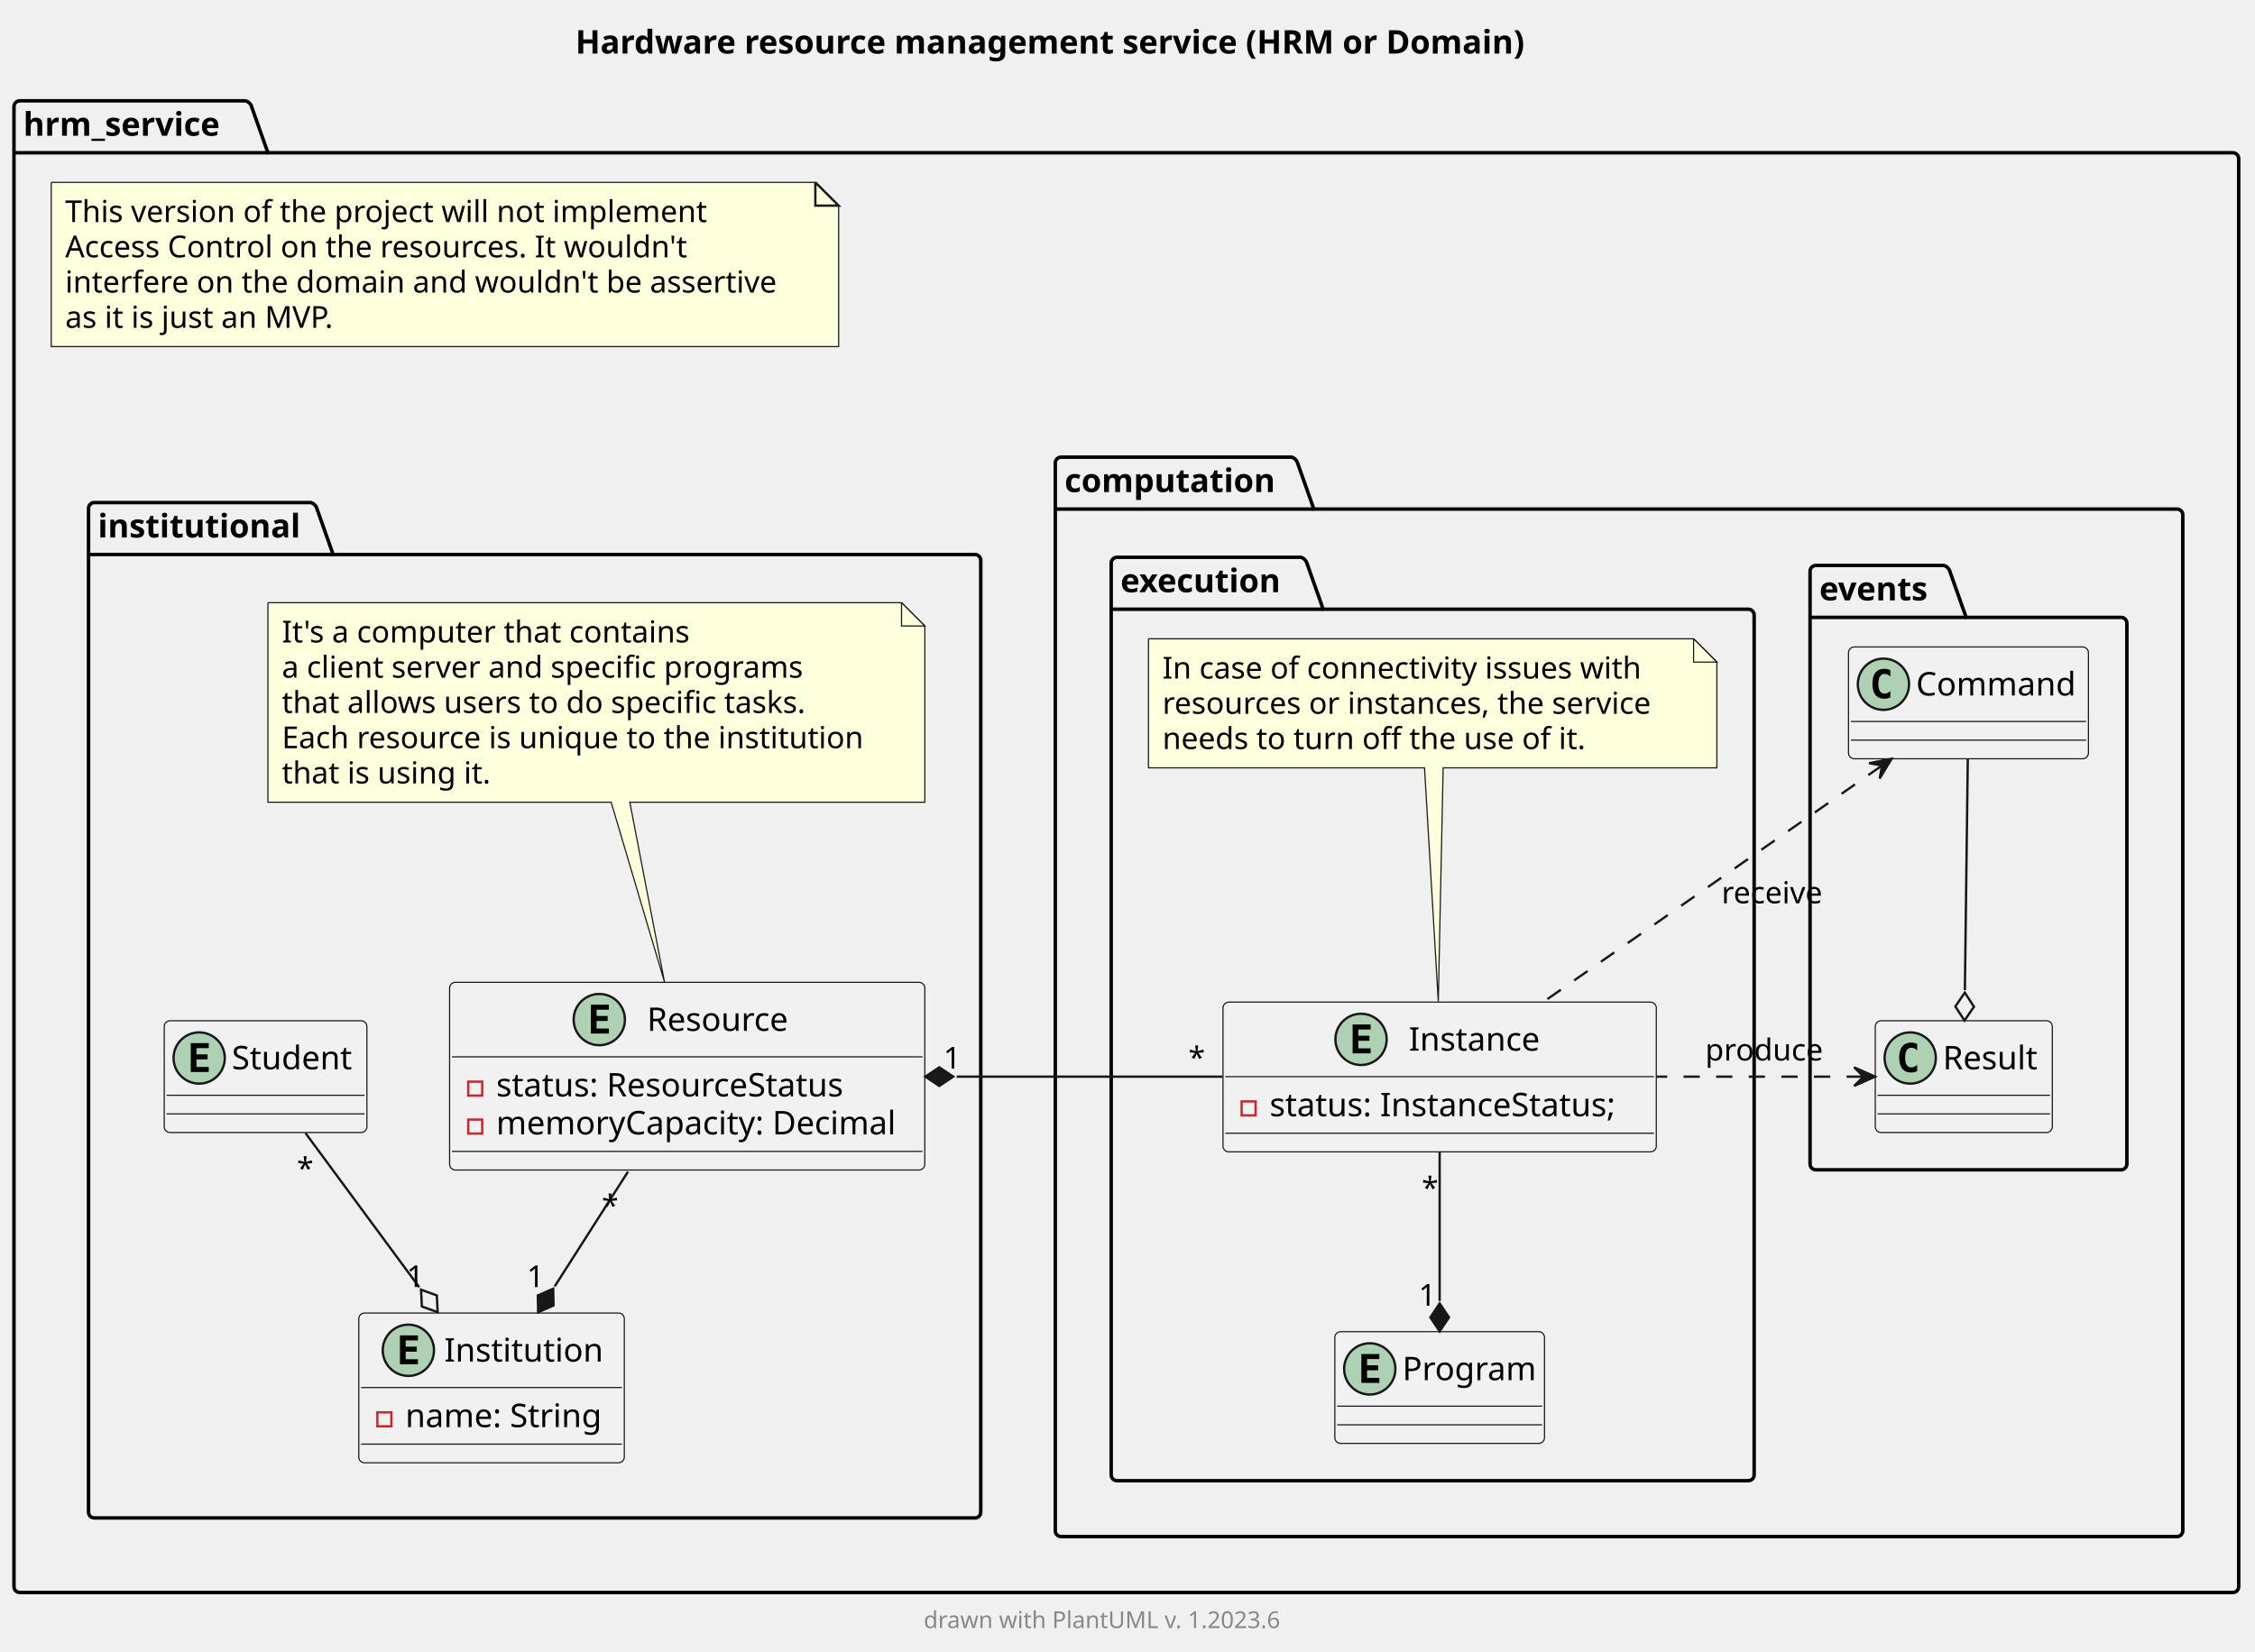
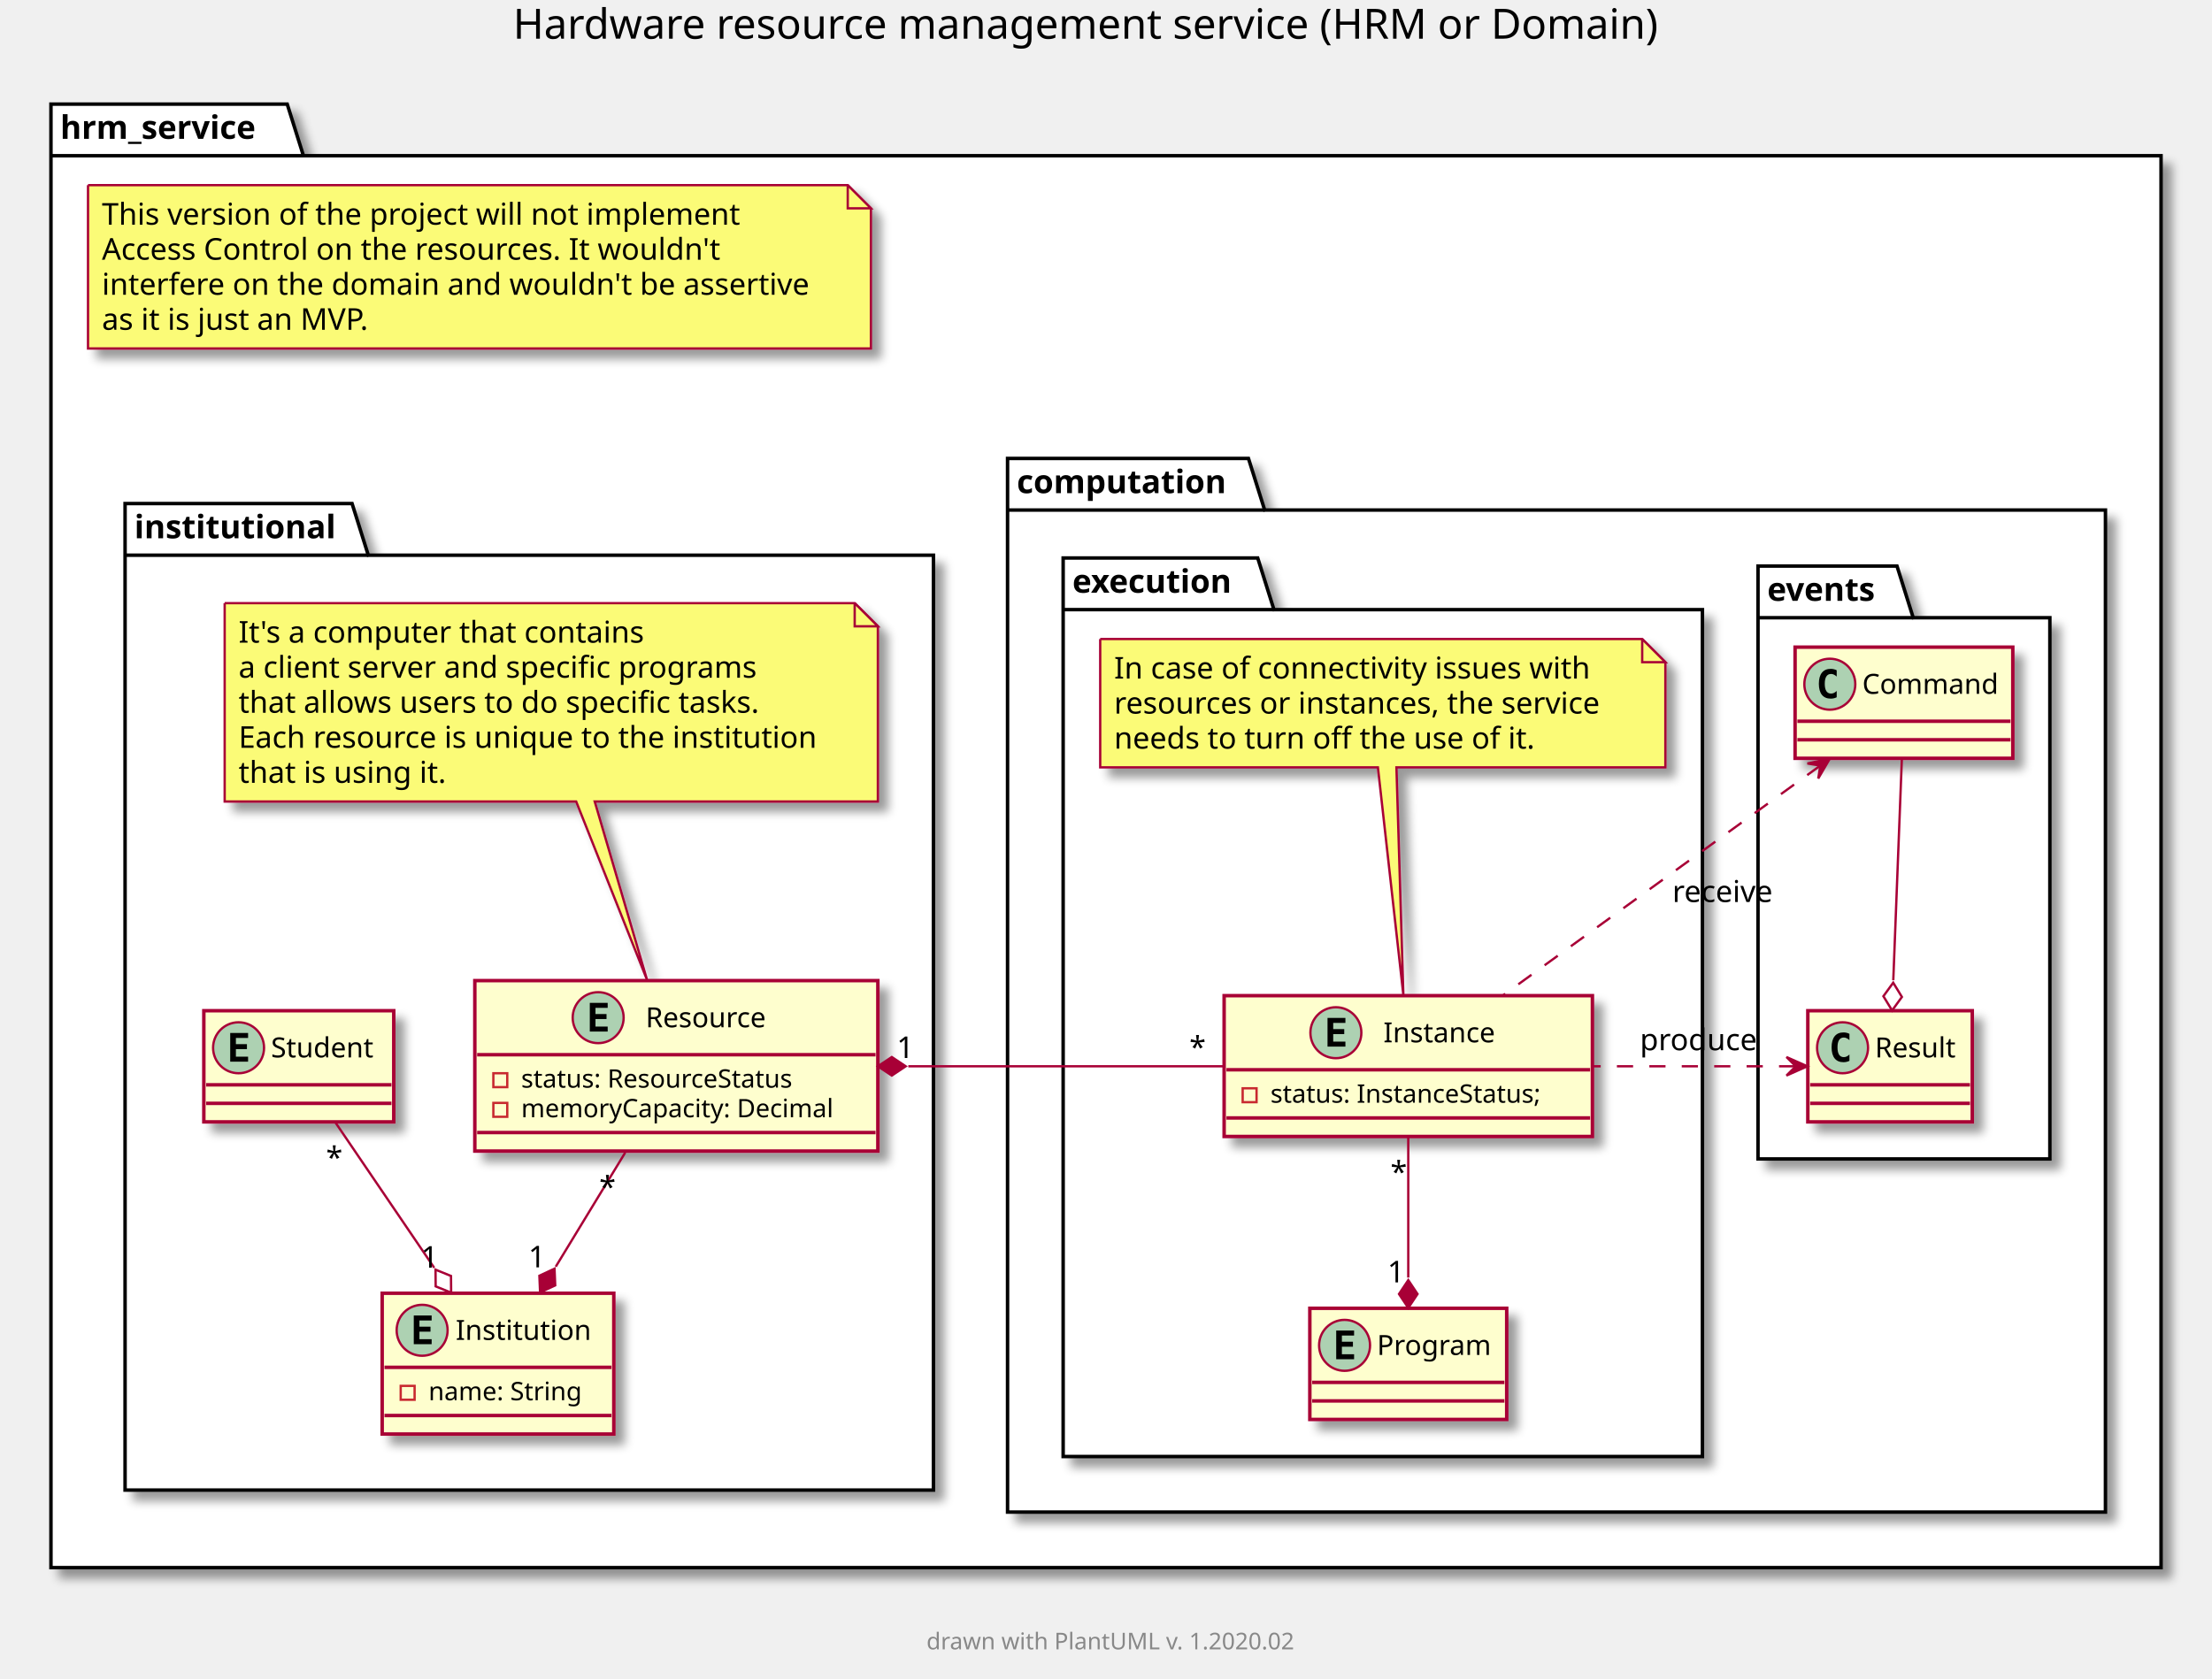
- <svg xmlns="http://www.w3.org/2000/svg" contentStyleType="text/css" height="709px" preserveAspectRatio="none" style="width:968px;height:709px;background:#FFFFFF;" version="1.1" viewBox="0 0 968 709" width="968px" zoomAndPan="magnify">
-   <defs />
+ <svg xmlns="http://www.w3.org/2000/svg" contentScriptType="application/ecmascript" contentStyleType="text/css" height="725px" preserveAspectRatio="none" style="width:955px;height:725px;" version="1.1" viewBox="0 0 955 725" width="955px" zoomAndPan="magnify">
+   <defs>
+     <filter height="300%" id="f1gptkzl7geh03" width="300%" x="-1" y="-1">
+       <feGaussianBlur result="blurOut" stdDeviation="2.0" />
+       <feColorMatrix in="blurOut" result="blurOut2" type="matrix" values="0 0 0 0 0 0 0 0 0 0 0 0 0 0 0 0 0 0 .4 0" />
+       <feOffset dx="4.0" dy="4.0" in="blurOut2" result="blurOut3" />
+       <feBlend in="SourceGraphic" in2="blurOut3" mode="normal" />
+     </filter>
+   </defs>
  <g>
-     <text fill="#000000" font-family="sans-serif" font-size="14" font-weight="bold" lengthAdjust="spacing" textLength="460" x="247" y="22.995">Hardware resource management service (HRM or Domain)</text>
-     <g id="cluster_hrm_service">
-       <path d="M8.5,43.297 L105.5,43.297 A3.75,3.75 0 0 1 108,45.797 L115,65.594 L958.5,65.594 A2.5,2.5 0 0 1 961,68.094 L961,681.297 A2.5,2.5 0 0 1 958.5,683.797 L8.5,683.797 A2.5,2.5 0 0 1 6,681.297 L6,45.797 A2.5,2.5 0 0 1 8.5,43.297 " fill="none" style="stroke:#000000;stroke-width:1.5;" />
-       <line style="stroke:#000000;stroke-width:1.5;" x1="6" x2="115" y1="65.594" y2="65.594" />
-       <text fill="#000000" font-family="sans-serif" font-size="14" font-weight="bold" lengthAdjust="spacing" textLength="96" x="10" y="58.292">hrm_service</text>
-     </g>
-     <g id="cluster_computation">
-       <path d="M455.5,196.297 L554.5,196.297 A3.75,3.75 0 0 1 557,198.797 L564,218.594 L934.5,218.594 A2.5,2.5 0 0 1 937,221.094 L937,657.297 A2.5,2.5 0 0 1 934.5,659.797 L455.5,659.797 A2.5,2.5 0 0 1 453,657.297 L453,198.797 A2.5,2.5 0 0 1 455.5,196.297 " fill="none" style="stroke:#000000;stroke-width:1.5;" />
-       <line style="stroke:#000000;stroke-width:1.5;" x1="453" x2="564" y1="218.594" y2="218.594" />
-       <text fill="#000000" font-family="sans-serif" font-size="14" font-weight="bold" lengthAdjust="spacing" textLength="98" x="457" y="211.292">computation</text>
-     </g>
-     <g id="cluster_events">
-       <path d="M779.5,242.797 L834.5,242.797 A3.75,3.75 0 0 1 837,245.297 L844,265.094 L910.5,265.094 A2.5,2.5 0 0 1 913,267.594 L913,499.797 A2.5,2.5 0 0 1 910.5,502.297 L779.5,502.297 A2.5,2.5 0 0 1 777,499.797 L777,245.297 A2.5,2.5 0 0 1 779.5,242.797 " fill="none" style="stroke:#000000;stroke-width:1.5;" />
-       <line style="stroke:#000000;stroke-width:1.5;" x1="777" x2="844" y1="265.094" y2="265.094" />
-       <text fill="#000000" font-family="sans-serif" font-size="14" font-weight="bold" lengthAdjust="spacing" textLength="54" x="781" y="257.792">events</text>
-     </g>
-     <g id="cluster_execution">
-       <path d="M479.5,239.297 L558.5,239.297 A3.75,3.75 0 0 1 561,241.797 L568,261.594 L750.5,261.594 A2.5,2.5 0 0 1 753,264.094 L753,633.297 A2.5,2.5 0 0 1 750.5,635.797 L479.5,635.797 A2.5,2.5 0 0 1 477,633.297 L477,241.797 A2.5,2.5 0 0 1 479.5,239.297 " fill="none" style="stroke:#000000;stroke-width:1.5;" />
-       <line style="stroke:#000000;stroke-width:1.5;" x1="477" x2="568" y1="261.594" y2="261.594" />
-       <text fill="#000000" font-family="sans-serif" font-size="14" font-weight="bold" lengthAdjust="spacing" textLength="78" x="481" y="254.292">execution</text>
-     </g>
-     <g id="cluster_institutional">
-       <path d="M40.5,215.797 L133.5,215.797 A3.75,3.75 0 0 1 136,218.297 L143,238.094 L418.5,238.094 A2.5,2.5 0 0 1 421,240.594 L421,649.297 A2.5,2.5 0 0 1 418.5,651.797 L40.5,651.797 A2.5,2.5 0 0 1 38,649.297 L38,218.297 A2.5,2.5 0 0 1 40.5,215.797 " fill="none" style="stroke:#000000;stroke-width:1.5;" />
-       <line style="stroke:#000000;stroke-width:1.5;" x1="38" x2="143" y1="238.094" y2="238.094" />
-       <text fill="#000000" font-family="sans-serif" font-size="14" font-weight="bold" lengthAdjust="spacing" textLength="92" x="42" y="230.792">institutional</text>
-     </g>
-     <g id="elem_snote">
-       <path d="M22,78.297 L22,148.828 L360,148.828 L360,88.297 L350,78.297 L22,78.297 " fill="#FEFFDD" style="stroke:#181818;stroke-width:0.5;" />
-       <path d="M350,78.297 L350,88.297 L360,88.297 L350,78.297 " fill="#FEFFDD" style="stroke:#181818;stroke-width:1.0;" />
-       <text fill="#000000" font-family="sans-serif" font-size="13" lengthAdjust="spacing" textLength="284" x="28" y="95.364">This version of the project will not implement</text>
-       <text fill="#000000" font-family="sans-serif" font-size="13" lengthAdjust="spacing" textLength="279" x="28" y="110.497">Access Control on the resources. It wouldn't</text>
-       <text fill="#000000" font-family="sans-serif" font-size="13" lengthAdjust="spacing" textLength="317" x="28" y="125.629">interfere on the domain and wouldn't be assertive</text>
-       <text fill="#000000" font-family="sans-serif" font-size="13" lengthAdjust="spacing" textLength="124" x="28" y="140.762">as it is just an MVP.</text>
-     </g>
-     <g id="elem_Command">
-       <rect codeLine="13" fill="#F1F1F1" height="48" id="Command" rx="2.5" ry="2.5" style="stroke:#181818;stroke-width:0.5;" width="103" x="793.5" y="277.797" />
-       <ellipse cx="808.5" cy="293.797" fill="#ADD1B2" rx="11" ry="11" style="stroke:#181818;stroke-width:1.0;" />
-       <path d="M811.469,299.438 Q810.891,299.734 810.25,299.875 Q809.609,300.031 808.906,300.031 Q806.406,300.031 805.078,298.391 Q803.766,296.734 803.766,293.609 Q803.766,290.484 805.078,288.828 Q806.406,287.172 808.906,287.172 Q809.609,287.172 810.25,287.328 Q810.906,287.484 811.469,287.781 L811.469,290.5 Q810.844,289.922 810.25,289.656 Q809.656,289.375 809.031,289.375 Q807.688,289.375 807,290.453 Q806.312,291.516 806.312,293.609 Q806.312,295.703 807,296.781 Q807.688,297.844 809.031,297.844 Q809.656,297.844 810.25,297.578 Q810.844,297.297 811.469,296.719 L811.469,299.438 Z " fill="#000000" />
-       <text fill="#000000" font-family="sans-serif" font-size="14" lengthAdjust="spacing" textLength="71" x="822.5" y="298.644">Command</text>
-       <line style="stroke:#181818;stroke-width:0.5;" x1="794.5" x2="895.5" y1="309.797" y2="309.797" />
-       <line style="stroke:#181818;stroke-width:0.5;" x1="794.5" x2="895.5" y1="317.797" y2="317.797" />
-     </g>
-     <g id="elem_Result">
-       <rect codeLine="14" fill="#F1F1F1" height="48" id="Result" rx="2.5" ry="2.5" style="stroke:#181818;stroke-width:0.5;" width="76" x="805" y="438.297" />
-       <ellipse cx="820" cy="454.297" fill="#ADD1B2" rx="11" ry="11" style="stroke:#181818;stroke-width:1.0;" />
-       <path d="M822.969,459.938 Q822.391,460.234 821.75,460.375 Q821.109,460.531 820.406,460.531 Q817.906,460.531 816.578,458.891 Q815.266,457.234 815.266,454.109 Q815.266,450.984 816.578,449.328 Q817.906,447.672 820.406,447.672 Q821.109,447.672 821.75,447.828 Q822.406,447.984 822.969,448.281 L822.969,451 Q822.344,450.422 821.75,450.156 Q821.156,449.875 820.531,449.875 Q819.188,449.875 818.5,450.953 Q817.812,452.016 817.812,454.109 Q817.812,456.203 818.5,457.281 Q819.188,458.344 820.531,458.344 Q821.156,458.344 821.75,458.078 Q822.344,457.797 822.969,457.219 L822.969,459.938 Z " fill="#000000" />
-       <text fill="#000000" font-family="sans-serif" font-size="14" lengthAdjust="spacing" textLength="44" x="834" y="459.144">Result</text>
-       <line style="stroke:#181818;stroke-width:0.5;" x1="806" x2="880" y1="470.297" y2="470.297" />
-       <line style="stroke:#181818;stroke-width:0.5;" x1="806" x2="880" y1="478.297" y2="478.297" />
-     </g>
-     <g id="elem_Program">
-       <rect codeLine="18" fill="#F1F1F1" height="48" id="Program" rx="2.5" ry="2.5" style="stroke:#181818;stroke-width:0.5;" width="90" x="573" y="571.797" />
-       <ellipse cx="588" cy="587.797" fill="#ADD1B2" rx="11" ry="11" style="stroke:#181818;stroke-width:1.0;" />
-       <path d="M592.109,593.797 L584.391,593.797 L584.391,581.406 L592.109,581.406 L592.109,583.562 L586.844,583.562 L586.844,586.234 L591.609,586.234 L591.609,588.391 L586.844,588.391 L586.844,591.641 L592.109,591.641 L592.109,593.797 Z " fill="#000000" />
-       <text fill="#000000" font-family="sans-serif" font-size="14" lengthAdjust="spacing" textLength="58" x="602" y="592.644">Program</text>
-       <line style="stroke:#181818;stroke-width:0.5;" x1="574" x2="662" y1="603.797" y2="603.797" />
-       <line style="stroke:#181818;stroke-width:0.5;" x1="574" x2="662" y1="611.797" y2="611.797" />
-     </g>
-     <g id="elem_n1">
-       <path d="M493,274.297 L493,329.695 A0,0 0 0 0 493,329.695 L611.5,329.695 L617.41,430.047 L619.5,329.695 L737,329.695 A0,0 0 0 0 737,329.695 L737,284.297 L727,274.297 L493,274.297 A0,0 0 0 0 493,274.297 " fill="#FEFFDD" style="stroke:#181818;stroke-width:0.5;" />
-       <path d="M727,274.297 L727,284.297 L737,284.297 L727,274.297 " fill="#FEFFDD" style="stroke:#181818;stroke-width:0.5;" />
-       <text fill="#000000" font-family="sans-serif" font-size="13" lengthAdjust="spacing" textLength="214" x="499" y="291.364">In case of connectivity issues with</text>
-       <text fill="#000000" font-family="sans-serif" font-size="13" lengthAdjust="spacing" textLength="223" x="499" y="306.497">resources or instances, the service</text>
-       <text fill="#000000" font-family="sans-serif" font-size="13" lengthAdjust="spacing" textLength="190" x="499" y="321.629">needs to turn off the use of it.</text>
-     </g>
-     <g id="elem_Instance">
-       <rect codeLine="24" fill="#F1F1F1" height="64.297" id="Instance" rx="2.5" ry="2.5" style="stroke:#181818;stroke-width:0.5;" width="186" x="525" y="430.297" />
-       <ellipse cx="584.25" cy="446.297" fill="#ADD1B2" rx="11" ry="11" style="stroke:#181818;stroke-width:1.0;" />
-       <path d="M588.359,452.297 L580.641,452.297 L580.641,439.906 L588.359,439.906 L588.359,442.062 L583.094,442.062 L583.094,444.734 L587.859,444.734 L587.859,446.891 L583.094,446.891 L583.094,450.141 L588.359,450.141 L588.359,452.297 Z " fill="#000000" />
-       <text fill="#000000" font-family="sans-serif" font-size="14" lengthAdjust="spacing" textLength="59" x="604.75" y="451.144">Instance</text>
-       <line style="stroke:#181818;stroke-width:0.5;" x1="526" x2="710" y1="462.297" y2="462.297" />
-       <rect fill="none" height="6" style="stroke:#C82930;stroke-width:1.0;" width="6" x="533" y="472.945" />
-       <text fill="#000000" font-family="sans-serif" font-size="14" lengthAdjust="spacing" textLength="160" x="545" y="479.292">status: InstanceStatus;</text>
-       <line style="stroke:#181818;stroke-width:0.5;" x1="526" x2="710" y1="486.594" y2="486.594" />
-     </g>
-     <g id="elem_n2">
-       <path d="M115,258.797 L115,344.461 A0,0 0 0 0 115,344.461 L262.35,344.461 L285.27,421.767 L270.35,344.461 L397,344.461 A0,0 0 0 0 397,344.461 L397,268.797 L387,258.797 L115,258.797 A0,0 0 0 0 115,258.797 " fill="#FEFFDD" style="stroke:#181818;stroke-width:0.5;" />
-       <path d="M387,258.797 L387,268.797 L397,268.797 L387,258.797 " fill="#FEFFDD" style="stroke:#181818;stroke-width:0.5;" />
-       <text fill="#000000" font-family="sans-serif" font-size="13" lengthAdjust="spacing" textLength="184" x="121" y="275.864">It's a computer that contains</text>
-       <text fill="#000000" font-family="sans-serif" font-size="13" lengthAdjust="spacing" textLength="235" x="121" y="290.997">a client server and specific programs</text>
-       <text fill="#000000" font-family="sans-serif" font-size="13" lengthAdjust="spacing" textLength="237" x="121" y="306.129">that allows users to do specific tasks.</text>
-       <text fill="#000000" font-family="sans-serif" font-size="13" lengthAdjust="spacing" textLength="261" x="121" y="321.262">Each resource is unique to the institution</text>
-       <text fill="#000000" font-family="sans-serif" font-size="13" lengthAdjust="spacing" textLength="94" x="121" y="336.395">that is using it.</text>
-     </g>
-     <g id="elem_Resource">
-       <rect codeLine="39" fill="#F1F1F1" height="80.594" id="Resource" rx="2.5" ry="2.5" style="stroke:#181818;stroke-width:0.5;" width="204" x="193" y="421.797" />
-       <ellipse cx="257.25" cy="437.797" fill="#ADD1B2" rx="11" ry="11" style="stroke:#181818;stroke-width:1.0;" />
-       <path d="M261.359,443.797 L253.641,443.797 L253.641,431.406 L261.359,431.406 L261.359,433.562 L256.094,433.562 L256.094,436.234 L260.859,436.234 L260.859,438.391 L256.094,438.391 L256.094,441.641 L261.359,441.641 L261.359,443.797 Z " fill="#000000" />
-       <text fill="#000000" font-family="sans-serif" font-size="14" lengthAdjust="spacing" textLength="67" x="277.75" y="442.644">Resource</text>
-       <line style="stroke:#181818;stroke-width:0.5;" x1="194" x2="396" y1="453.797" y2="453.797" />
-       <rect fill="none" height="6" style="stroke:#C82930;stroke-width:1.0;" width="6" x="201" y="464.445" />
-       <text fill="#000000" font-family="sans-serif" font-size="14" lengthAdjust="spacing" textLength="163" x="213" y="470.792">status: ResourceStatus</text>
-       <rect fill="none" height="6" style="stroke:#C82930;stroke-width:1.0;" width="6" x="201" y="480.742" />
-       <text fill="#000000" font-family="sans-serif" font-size="14" lengthAdjust="spacing" textLength="178" x="213" y="487.089">memoryCapacity: Decimal</text>
-       <line style="stroke:#181818;stroke-width:0.5;" x1="194" x2="396" y1="494.391" y2="494.391" />
-     </g>
-     <g id="elem_Institution">
-       <rect codeLine="43" fill="#F1F1F1" height="64.297" id="Institution" rx="2.5" ry="2.5" style="stroke:#181818;stroke-width:0.5;" width="114" x="154" y="563.797" />
-       <ellipse cx="175.3" cy="579.797" fill="#ADD1B2" rx="11" ry="11" style="stroke:#181818;stroke-width:1.0;" />
-       <path d="M179.409,585.797 L171.691,585.797 L171.691,573.406 L179.409,573.406 L179.409,575.562 L174.144,575.562 L174.144,578.234 L178.909,578.234 L178.909,580.391 L174.144,580.391 L174.144,583.641 L179.409,583.641 L179.409,585.797 Z " fill="#000000" />
-       <text fill="#000000" font-family="sans-serif" font-size="14" lengthAdjust="spacing" textLength="68" x="190.7" y="584.644">Institution</text>
-       <line style="stroke:#181818;stroke-width:0.5;" x1="155" x2="267" y1="595.797" y2="595.797" />
-       <rect fill="none" height="6" style="stroke:#C82930;stroke-width:1.0;" width="6" x="162" y="606.445" />
-       <text fill="#000000" font-family="sans-serif" font-size="14" lengthAdjust="spacing" textLength="88" x="174" y="612.792">name: String</text>
-       <line style="stroke:#181818;stroke-width:0.5;" x1="155" x2="267" y1="620.094" y2="620.094" />
-     </g>
-     <g id="elem_Student">
-       <rect codeLine="46" fill="#F1F1F1" height="48" id="Student" rx="2.5" ry="2.5" style="stroke:#181818;stroke-width:0.5;" width="87" x="70.5" y="438.297" />
-       <ellipse cx="85.5" cy="454.297" fill="#ADD1B2" rx="11" ry="11" style="stroke:#181818;stroke-width:1.0;" />
-       <path d="M89.609,460.297 L81.891,460.297 L81.891,447.906 L89.609,447.906 L89.609,450.062 L84.344,450.062 L84.344,452.734 L89.109,452.734 L89.109,454.891 L84.344,454.891 L84.344,458.141 L89.609,458.141 L89.609,460.297 Z " fill="#000000" />
-       <text fill="#000000" font-family="sans-serif" font-size="14" lengthAdjust="spacing" textLength="55" x="99.5" y="459.144">Student</text>
-       <line style="stroke:#181818;stroke-width:0.5;" x1="71.5" x2="156.5" y1="470.297" y2="470.297" />
-       <line style="stroke:#181818;stroke-width:0.5;" x1="71.5" x2="156.5" y1="478.297" y2="478.297" />
-     </g>
-     <g id="link_Command_Result">
-       <path codeLine="15" d="M844.71,325.847 C844.38,351.907 843.84,394.667 843.46,425.177 " fill="none" id="Command-to-Result" style="stroke:#181818;stroke-width:1.0;" />
-       <polygon fill="none" points="843.29,438.217,847.362,432.266,843.435,426.218,839.363,432.169,843.29,438.217" style="stroke:#181818;stroke-width:1.0;" />
-     </g>
-     <g id="link_Command_Instance">
-       <path codeLine="28" d="M807.75,328.807 C768.03,356.537 705.16,400.437 662.78,430.027 " fill="none" id="Command-backto-Instance" style="stroke:#181818;stroke-width:1.0;stroke-dasharray:7.0,7.0;" />
-       <polygon fill="#181818" points="811.99,325.847,802.319,327.711,807.888,328.705,806.893,334.274,811.99,325.847" style="stroke:#181818;stroke-width:1.0;" />
-       <text fill="#000000" font-family="sans-serif" font-size="13" lengthAdjust="spacing" textLength="46" x="739" y="387.864">receive</text>
-     </g>
-     <g id="link_Result_Instance">
-       <path codeLine="29" d="M799.67,462.297 C774.52,462.297 741.84,462.297 711.14,462.297 " fill="none" id="Result-backto-Instance" style="stroke:#181818;stroke-width:1.0;stroke-dasharray:7.0,7.0;" />
-       <polygon fill="#181818" points="804.92,462.297,795.92,458.297,799.92,462.297,795.92,466.297,804.92,462.297" style="stroke:#181818;stroke-width:1.0;" />
-       <text fill="#000000" font-family="sans-serif" font-size="13" lengthAdjust="spacing" textLength="52" x="732" y="455.364">produce</text>
-     </g>
-     <g id="link_Resource_Instance">
-       <path codeLine="50" d="M410.66,462.297 C448.72,462.297 486.79,462.297 524.85,462.297 " fill="none" id="Resource-backto-Instance" style="stroke:#181818;stroke-width:1.0;" />
-       <polygon fill="#181818" points="397.2,462.297,403.2,466.297,409.2,462.297,403.2,458.297,397.2,462.297" style="stroke:#181818;stroke-width:1.0;" />
-       <text fill="#000000" font-family="sans-serif" font-size="13" lengthAdjust="spacing" textLength="8" x="404.999" y="458.833">1</text>
-       <text fill="#000000" font-family="sans-serif" font-size="13" lengthAdjust="spacing" textLength="7" x="510.148" y="458.76">*</text>
-     </g>
-     <g id="link_Instance_Program">
-       <path codeLine="51" d="M618,494.457 C618,513.717 618,538.497 618,558.617 " fill="none" id="Instance-to-Program" style="stroke:#181818;stroke-width:1.0;" />
-       <polygon fill="#181818" points="618,571.677,622,565.677,618,559.677,614,565.677,618,571.677" style="stroke:#181818;stroke-width:1.0;" />
-       <text fill="#000000" font-family="sans-serif" font-size="13" lengthAdjust="spacing" textLength="7" x="610.278" y="514.687">*</text>
-       <text fill="#000000" font-family="sans-serif" font-size="13" lengthAdjust="spacing" textLength="8" x="608.975" y="560.658">1</text>
-     </g>
-     <g id="link_Student_Institution">
-       <path codeLine="53" d="M131.12,486.507 C144.61,504.797 163.78,530.787 179.96,552.717 " fill="none" id="Student-to-Institution" style="stroke:#181818;stroke-width:1.0;" />
-       <polygon fill="none" points="187.87,563.437,187.521,556.234,180.738,553.787,181.087,560.989,187.87,563.437" style="stroke:#181818;stroke-width:1.0;" />
-       <text fill="#000000" font-family="sans-serif" font-size="13" lengthAdjust="spacing" textLength="7" x="127.44" y="506.319">*</text>
-       <text fill="#000000" font-family="sans-serif" font-size="13" lengthAdjust="spacing" textLength="8" x="174.529" y="552.64">1</text>
-     </g>
-     <g id="link_Resource_Institution">
-       <path codeLine="54" d="M269.57,503.107 C259.62,518.677 248.2,536.567 238.1,552.377 " fill="none" id="Resource-to-Institution" style="stroke:#181818;stroke-width:1.0;" />
-       <polygon fill="#181818" points="231.01,563.467,237.611,560.564,237.47,553.354,230.869,556.257,231.01,563.467" style="stroke:#181818;stroke-width:1.0;" />
-       <text fill="#000000" font-family="sans-serif" font-size="13" lengthAdjust="spacing" textLength="7" x="258.321" y="522.309">*</text>
-       <text fill="#000000" font-family="sans-serif" font-size="13" lengthAdjust="spacing" textLength="8" x="226.162" y="552.676">1</text>
-     </g>
-     <text fill="#888888" font-family="sans-serif" font-size="10" lengthAdjust="spacing" textLength="161" x="396.5" y="699.079">drawn with PlantUML v. 1.2023.6</text>
+     <text fill="#000000" font-family="sans-serif" font-size="18" lengthAdjust="spacingAndGlyphs" textLength="524" x="221.5" y="16.708">Hardware resource management service (HRM or Domain)</text>
+     <polygon fill="#FFFFFF" filter="url(#f1gptkzl7geh03)" points="22,44.953,124,44.953,131,67.25,933,67.25,933,676.953,22,676.953,22,44.953" style="stroke: #000000; stroke-width: 1.5;" />
+     <line style="stroke: #000000; stroke-width: 1.5;" x1="22" x2="131" y1="67.25" y2="67.25" />
+     <text fill="#000000" font-family="sans-serif" font-size="14" font-weight="bold" lengthAdjust="spacingAndGlyphs" textLength="96" x="26" y="59.948">hrm_service</text>
+     <polygon fill="#FFFFFF" filter="url(#f1gptkzl7geh03)" points="435,197.953,539,197.953,546,220.25,909,220.25,909,652.953,435,652.953,435,197.953" style="stroke: #000000; stroke-width: 1.5;" />
+     <line style="stroke: #000000; stroke-width: 1.5;" x1="435" x2="546" y1="220.25" y2="220.25" />
+     <text fill="#000000" font-family="sans-serif" font-size="14" font-weight="bold" lengthAdjust="spacingAndGlyphs" textLength="98" x="439" y="212.948">computation</text>
+     <polygon fill="#FFFFFF" filter="url(#f1gptkzl7geh03)" points="759,244.453,819,244.453,826,266.75,885,266.75,885,500.453,759,500.453,759,244.453" style="stroke: #000000; stroke-width: 1.5;" />
+     <line style="stroke: #000000; stroke-width: 1.5;" x1="759" x2="826" y1="266.75" y2="266.75" />
+     <text fill="#000000" font-family="sans-serif" font-size="14" font-weight="bold" lengthAdjust="spacingAndGlyphs" textLength="54" x="763" y="259.448">events</text>
+     <polygon fill="#FFFFFF" filter="url(#f1gptkzl7geh03)" points="459,240.953,543,240.953,550,263.25,735,263.25,735,628.953,459,628.953,459,240.953" style="stroke: #000000; stroke-width: 1.5;" />
+     <line style="stroke: #000000; stroke-width: 1.5;" x1="459" x2="550" y1="263.25" y2="263.25" />
+     <text fill="#000000" font-family="sans-serif" font-size="14" font-weight="bold" lengthAdjust="spacingAndGlyphs" textLength="78" x="463" y="255.948">execution</text>
+     <polygon fill="#FFFFFF" filter="url(#f1gptkzl7geh03)" points="54,217.453,152,217.453,159,239.75,403,239.75,403,643.453,54,643.453,54,217.453" style="stroke: #000000; stroke-width: 1.5;" />
+     <line style="stroke: #000000; stroke-width: 1.5;" x1="54" x2="159" y1="239.75" y2="239.75" />
+     <text fill="#000000" font-family="sans-serif" font-size="14" font-weight="bold" lengthAdjust="spacingAndGlyphs" textLength="92" x="58" y="232.448">institutional</text>
+     <path d="M38,79.953 L38,150.484 L376,150.484 L376,89.953 L366,79.953 L38,79.953 " fill="#FBFB77" filter="url(#f1gptkzl7geh03)" style="stroke: #A80036; stroke-width: 1.0;" />
+     <path d="M366,79.953 L366,89.953 L376,89.953 L366,79.953 " fill="#FBFB77" style="stroke: #A80036; stroke-width: 1.0;" />
+     <text fill="#000000" font-family="sans-serif" font-size="13" lengthAdjust="spacingAndGlyphs" textLength="284" x="44" y="97.02">This version of the project will not implement</text>
+     <text fill="#000000" font-family="sans-serif" font-size="13" lengthAdjust="spacingAndGlyphs" textLength="279" x="44" y="112.153">Access Control on the resources. It wouldn't</text>
+     <text fill="#000000" font-family="sans-serif" font-size="13" lengthAdjust="spacingAndGlyphs" textLength="317" x="44" y="127.286">interfere on the domain and wouldn't be assertive</text>
+     <text fill="#000000" font-family="sans-serif" font-size="13" lengthAdjust="spacingAndGlyphs" textLength="124" x="44" y="142.418">as it is just an MVP.</text>
+     <rect fill="#FEFECE" filter="url(#f1gptkzl7geh03)" height="48" id="Command" style="stroke: #A80036; stroke-width: 1.5;" width="94" x="775" y="279.453" />
+     <ellipse cx="790" cy="295.453" fill="#ADD1B2" rx="11" ry="11" style="stroke: #A80036; stroke-width: 1.0;" />
+     <path d="M792.969,301.094 Q792.391,301.391 791.75,301.531 Q791.109,301.688 790.406,301.688 Q787.906,301.688 786.578,300.047 Q785.266,298.391 785.266,295.266 Q785.266,292.141 786.578,290.484 Q787.906,288.828 790.406,288.828 Q791.109,288.828 791.75,288.984 Q792.406,289.141 792.969,289.438 L792.969,292.156 Q792.344,291.578 791.75,291.312 Q791.156,291.031 790.531,291.031 Q789.188,291.031 788.5,292.109 Q787.812,293.172 787.812,295.266 Q787.812,297.359 788.5,298.438 Q789.188,299.5 790.531,299.5 Q791.156,299.5 791.75,299.234 Q792.344,298.953 792.969,298.375 L792.969,301.094 Z " />
+     <text fill="#000000" font-family="sans-serif" font-size="12" lengthAdjust="spacingAndGlyphs" textLength="62" x="804" y="299.607">Command</text>
+     <line style="stroke: #A80036; stroke-width: 1.5;" x1="776" x2="868" y1="311.453" y2="311.453" />
+     <line style="stroke: #A80036; stroke-width: 1.5;" x1="776" x2="868" y1="319.453" y2="319.453" />
+     <rect fill="#FEFECE" filter="url(#f1gptkzl7geh03)" height="48" id="Result" style="stroke: #A80036; stroke-width: 1.5;" width="71" x="780.5" y="436.453" />
+     <ellipse cx="795.5" cy="452.453" fill="#ADD1B2" rx="11" ry="11" style="stroke: #A80036; stroke-width: 1.0;" />
+     <path d="M798.469,458.094 Q797.891,458.391 797.25,458.531 Q796.609,458.688 795.906,458.688 Q793.406,458.688 792.078,457.047 Q790.766,455.391 790.766,452.266 Q790.766,449.141 792.078,447.484 Q793.406,445.828 795.906,445.828 Q796.609,445.828 797.25,445.984 Q797.906,446.141 798.469,446.438 L798.469,449.156 Q797.844,448.578 797.25,448.312 Q796.656,448.031 796.031,448.031 Q794.688,448.031 794,449.109 Q793.312,450.172 793.312,452.266 Q793.312,454.359 794,455.438 Q794.688,456.5 796.031,456.5 Q796.656,456.5 797.25,456.234 Q797.844,455.953 798.469,455.375 L798.469,458.094 Z " />
+     <text fill="#000000" font-family="sans-serif" font-size="12" lengthAdjust="spacingAndGlyphs" textLength="39" x="809.5" y="456.607">Result</text>
+     <line style="stroke: #A80036; stroke-width: 1.5;" x1="781.5" x2="850.5" y1="468.453" y2="468.453" />
+     <line style="stroke: #A80036; stroke-width: 1.5;" x1="781.5" x2="850.5" y1="476.453" y2="476.453" />
+     <rect fill="#FEFECE" filter="url(#f1gptkzl7geh03)" height="48" id="Program" style="stroke: #A80036; stroke-width: 1.5;" width="85" x="565.5" y="564.953" />
+     <ellipse cx="580.5" cy="580.953" fill="#ADD1B2" rx="11" ry="11" style="stroke: #A80036; stroke-width: 1.0;" />
+     <path d="M584.609,586.953 L576.891,586.953 L576.891,574.562 L584.609,574.562 L584.609,576.719 L579.344,576.719 L579.344,579.391 L584.109,579.391 L584.109,581.547 L579.344,581.547 L579.344,584.797 L584.609,584.797 L584.609,586.953 Z " />
+     <text fill="#000000" font-family="sans-serif" font-size="12" lengthAdjust="spacingAndGlyphs" textLength="53" x="594.5" y="585.107">Program</text>
+     <line style="stroke: #A80036; stroke-width: 1.5;" x1="566.5" x2="649.5" y1="596.953" y2="596.953" />
+     <line style="stroke: #A80036; stroke-width: 1.5;" x1="566.5" x2="649.5" y1="604.953" y2="604.953" />
+     <path d="M475,275.953 L475,331.352 A0,0 0 0 0 475,331.352 L594.89,331.352 L605.89,429.723 L602.89,331.352 L719,331.352 A0,0 0 0 0 719,331.352 L719,285.953 L709,275.953 L475,275.953 A0,0 0 0 0 475,275.953 " fill="#FBFB77" filter="url(#f1gptkzl7geh03)" style="stroke: #A80036; stroke-width: 1.0;" />
+     <path d="M709,275.953 L709,285.953 L719,285.953 L709,275.953 " fill="#FBFB77" style="stroke: #A80036; stroke-width: 1.0;" />
+     <text fill="#000000" font-family="sans-serif" font-size="13" lengthAdjust="spacingAndGlyphs" textLength="214" x="481" y="293.02">In case of connectivity issues with</text>
+     <text fill="#000000" font-family="sans-serif" font-size="13" lengthAdjust="spacingAndGlyphs" textLength="223" x="481" y="308.153">resources or instances, the service</text>
+     <text fill="#000000" font-family="sans-serif" font-size="13" lengthAdjust="spacingAndGlyphs" textLength="190" x="481" y="323.286">needs to turn off the use of it.</text>
+     <rect fill="#FEFECE" filter="url(#f1gptkzl7geh03)" height="60.805" id="Instance" style="stroke: #A80036; stroke-width: 1.5;" width="159" x="528.5" y="429.953" />
+     <ellipse cx="576.75" cy="445.953" fill="#ADD1B2" rx="11" ry="11" style="stroke: #A80036; stroke-width: 1.0;" />
+     <path d="M580.859,451.953 L573.141,451.953 L573.141,439.562 L580.859,439.562 L580.859,441.719 L575.594,441.719 L575.594,444.391 L580.359,444.391 L580.359,446.547 L575.594,446.547 L575.594,449.797 L580.859,449.797 L580.859,451.953 Z " />
+     <text fill="#000000" font-family="sans-serif" font-size="12" lengthAdjust="spacingAndGlyphs" textLength="54" x="597.25" y="450.107">Instance</text>
+     <line style="stroke: #A80036; stroke-width: 1.5;" x1="529.5" x2="686.5" y1="461.953" y2="461.953" />
+     <rect fill="none" height="6" style="stroke: #C82930; stroke-width: 1.0;" width="6" x="536.5" y="469.953" />
+     <text fill="#000000" font-family="sans-serif" font-size="11" lengthAdjust="spacingAndGlyphs" textLength="133" x="548.5" y="476.164">status: InstanceStatus;</text>
+     <line style="stroke: #A80036; stroke-width: 1.5;" x1="529.5" x2="686.5" y1="482.758" y2="482.758" />
+     <path d="M97,260.453 L97,346.117 A0,0 0 0 0 97,346.117 L248.76,346.117 L279.37,423.203 L256.76,346.117 L379,346.117 A0,0 0 0 0 379,346.117 L379,270.453 L369,260.453 L97,260.453 A0,0 0 0 0 97,260.453 " fill="#FBFB77" filter="url(#f1gptkzl7geh03)" style="stroke: #A80036; stroke-width: 1.0;" />
+     <path d="M369,260.453 L369,270.453 L379,270.453 L369,260.453 " fill="#FBFB77" style="stroke: #A80036; stroke-width: 1.0;" />
+     <text fill="#000000" font-family="sans-serif" font-size="13" lengthAdjust="spacingAndGlyphs" textLength="184" x="103" y="277.52">It's a computer that contains</text>
+     <text fill="#000000" font-family="sans-serif" font-size="13" lengthAdjust="spacingAndGlyphs" textLength="235" x="103" y="292.653">a client server and specific programs</text>
+     <text fill="#000000" font-family="sans-serif" font-size="13" lengthAdjust="spacingAndGlyphs" textLength="237" x="103" y="307.786">that allows users to do specific tasks.</text>
+     <text fill="#000000" font-family="sans-serif" font-size="13" lengthAdjust="spacingAndGlyphs" textLength="261" x="103" y="322.918">Each resource is unique to the institution</text>
+     <text fill="#000000" font-family="sans-serif" font-size="13" lengthAdjust="spacingAndGlyphs" textLength="94" x="103" y="338.051">that is using it.</text>
+     <rect fill="#FEFECE" filter="url(#f1gptkzl7geh03)" height="73.609" id="Resource" style="stroke: #A80036; stroke-width: 1.5;" width="174" x="205" y="423.453" />
+     <ellipse cx="258.25" cy="439.453" fill="#ADD1B2" rx="11" ry="11" style="stroke: #A80036; stroke-width: 1.0;" />
+     <path d="M262.359,445.453 L254.641,445.453 L254.641,433.062 L262.359,433.062 L262.359,435.219 L257.094,435.219 L257.094,437.891 L261.859,437.891 L261.859,440.047 L257.094,440.047 L257.094,443.297 L262.359,443.297 L262.359,445.453 Z " />
+     <text fill="#000000" font-family="sans-serif" font-size="12" lengthAdjust="spacingAndGlyphs" textLength="59" x="278.75" y="443.607">Resource</text>
+     <line style="stroke: #A80036; stroke-width: 1.5;" x1="206" x2="378" y1="455.453" y2="455.453" />
+     <rect fill="none" height="6" style="stroke: #C82930; stroke-width: 1.0;" width="6" x="213" y="463.453" />
+     <text fill="#000000" font-family="sans-serif" font-size="11" lengthAdjust="spacingAndGlyphs" textLength="134" x="225" y="469.664">status: ResourceStatus</text>
+     <rect fill="none" height="6" style="stroke: #C82930; stroke-width: 1.0;" width="6" x="213" y="476.258" />
+     <text fill="#000000" font-family="sans-serif" font-size="11" lengthAdjust="spacingAndGlyphs" textLength="148" x="225" y="482.468">memoryCapacity: Decimal</text>
+     <line style="stroke: #A80036; stroke-width: 1.5;" x1="206" x2="378" y1="489.062" y2="489.062" />
+     <rect fill="#FEFECE" filter="url(#f1gptkzl7geh03)" height="60.805" id="Institution" style="stroke: #A80036; stroke-width: 1.5;" width="100" x="165" y="558.453" />
+     <ellipse cx="182.25" cy="574.453" fill="#ADD1B2" rx="11" ry="11" style="stroke: #A80036; stroke-width: 1.0;" />
+     <path d="M186.359,580.453 L178.641,580.453 L178.641,568.062 L186.359,568.062 L186.359,570.219 L181.094,570.219 L181.094,572.891 L185.859,572.891 L185.859,575.047 L181.094,575.047 L181.094,578.297 L186.359,578.297 L186.359,580.453 Z " />
+     <text fill="#000000" font-family="sans-serif" font-size="12" lengthAdjust="spacingAndGlyphs" textLength="63" x="196.75" y="578.607">Institution</text>
+     <line style="stroke: #A80036; stroke-width: 1.5;" x1="166" x2="264" y1="590.453" y2="590.453" />
+     <rect fill="none" height="6" style="stroke: #C82930; stroke-width: 1.0;" width="6" x="173" y="598.453" />
+     <text fill="#000000" font-family="sans-serif" font-size="11" lengthAdjust="spacingAndGlyphs" textLength="74" x="185" y="604.664">name: String</text>
+     <line style="stroke: #A80036; stroke-width: 1.5;" x1="166" x2="264" y1="611.258" y2="611.258" />
+     <rect fill="#FEFECE" filter="url(#f1gptkzl7geh03)" height="48" id="Student" style="stroke: #A80036; stroke-width: 1.5;" width="82" x="88" y="436.453" />
+     <ellipse cx="103" cy="452.453" fill="#ADD1B2" rx="11" ry="11" style="stroke: #A80036; stroke-width: 1.0;" />
+     <path d="M107.109,458.453 L99.391,458.453 L99.391,446.062 L107.109,446.062 L107.109,448.219 L101.844,448.219 L101.844,450.891 L106.609,450.891 L106.609,453.047 L101.844,453.047 L101.844,456.297 L107.109,456.297 L107.109,458.453 Z " />
+     <text fill="#000000" font-family="sans-serif" font-size="12" lengthAdjust="spacingAndGlyphs" textLength="50" x="117" y="456.607">Student</text>
+     <line style="stroke: #A80036; stroke-width: 1.5;" x1="89" x2="169" y1="468.453" y2="468.453" />
+     <line style="stroke: #A80036; stroke-width: 1.5;" x1="89" x2="169" y1="476.453" y2="476.453" />
+     <path d="M821.1,327.663 C820.12,352.953 818.54,393.763 817.4,423.283 " fill="none" id="Command-&gt;Result" style="stroke: #A80036; stroke-width: 1.0;" />
+     <polygon fill="#FFFFFF" points="816.89,436.343,821.124,430.506,817.365,424.353,813.131,430.19,816.89,436.343" style="stroke: #A80036; stroke-width: 1.0;" />
+     <path d="M785.91,330.593 C748.06,358.003 688.68,401.013 649.07,429.713 " fill="none" id="Command&lt;-Instance" style="stroke: #A80036; stroke-width: 1.0; stroke-dasharray: 7.0,7.0;" />
+     <polygon fill="#A80036" points="789.96,327.663,780.321,329.687,785.906,330.589,785.004,336.174,789.96,327.663" style="stroke: #A80036; stroke-width: 1.0;" />
+     <text fill="#000000" font-family="sans-serif" font-size="13" lengthAdjust="spacingAndGlyphs" textLength="46" x="722" y="389.52">receive</text>
+     <path d="M775.07,460.453 C750.13,460.453 717.4,460.453 687.53,460.453 " fill="none" id="Result&lt;-Instance" style="stroke: #A80036; stroke-width: 1.0; stroke-dasharray: 7.0,7.0;" />
+     <polygon fill="#A80036" points="780.28,460.453,771.28,456.453,775.28,460.453,771.28,464.453,780.28,460.453" style="stroke: #A80036; stroke-width: 1.0;" />
+     <text fill="#000000" font-family="sans-serif" font-size="13" lengthAdjust="spacingAndGlyphs" textLength="52" x="708" y="453.52">produce</text>
+     <path d="M392.15,460.453 C437.57,460.453 482.98,460.453 528.39,460.453 " fill="none" id="Resource&lt;-Instance" style="stroke: #A80036; stroke-width: 1.0;" />
+     <polygon fill="#A80036" points="379.02,460.453,385.02,464.453,391.02,460.453,385.02,456.453,379.02,460.453" style="stroke: #A80036; stroke-width: 1.0;" />
+     <text fill="#000000" font-family="sans-serif" font-size="13" lengthAdjust="spacingAndGlyphs" textLength="8" x="387.127" y="456.875">1</text>
+     <text fill="#000000" font-family="sans-serif" font-size="13" lengthAdjust="spacingAndGlyphs" textLength="7" x="513.469" y="456.821">*</text>
+     <path d="M608,491.113 C608,509.213 608,532.483 608,551.673 " fill="none" id="Instance-&gt;Program" style="stroke: #A80036; stroke-width: 1.0;" />
+     <polygon fill="#A80036" points="608,564.793,612,558.793,608,552.793,604,558.793,608,564.793" style="stroke: #A80036; stroke-width: 1.0;" />
+     <text fill="#000000" font-family="sans-serif" font-size="13" lengthAdjust="spacingAndGlyphs" textLength="7" x="600.311" y="510.725">*</text>
+     <text fill="#000000" font-family="sans-serif" font-size="13" lengthAdjust="spacingAndGlyphs" textLength="8" x="598.975" y="553.764">1</text>
+     <path d="M144.77,484.653 C156.69,502.193 173.36,526.693 187.46,547.443 " fill="none" id="Student-&gt;Institution" style="stroke: #A80036; stroke-width: 1.0;" />
+     <polygon fill="#FFFFFF" points="194.77,558.203,194.711,550.992,188.032,548.274,188.091,555.485,194.77,558.203" style="stroke: #A80036; stroke-width: 1.0;" />
+     <text fill="#000000" font-family="sans-serif" font-size="13" lengthAdjust="spacingAndGlyphs" textLength="7" x="140.761" y="504.463">*</text>
+     <text fill="#000000" font-family="sans-serif" font-size="13" lengthAdjust="spacingAndGlyphs" textLength="8" x="181.773" y="547.415">1</text>
+     <path d="M269.93,497.703 C260.57,513.093 249.6,531.113 239.94,546.983 " fill="none" id="Resource-&gt;Institution" style="stroke: #A80036; stroke-width: 1.0;" />
+     <polygon fill="#A80036" points="233.17,558.093,239.707,555.048,239.41,547.843,232.873,550.888,233.17,558.093" style="stroke: #A80036; stroke-width: 1.0;" />
+     <text fill="#000000" font-family="sans-serif" font-size="13" lengthAdjust="spacingAndGlyphs" textLength="7" x="258.695" y="517.225">*</text>
+     <text fill="#000000" font-family="sans-serif" font-size="13" lengthAdjust="spacingAndGlyphs" textLength="8" x="228.093" y="547.282">1</text>
+     <text fill="#888888" font-family="sans-serif" font-size="10" lengthAdjust="spacingAndGlyphs" textLength="167" x="400" y="712.235">drawn with PlantUML v. 1.2020.02</text>
  </g>
</svg>
